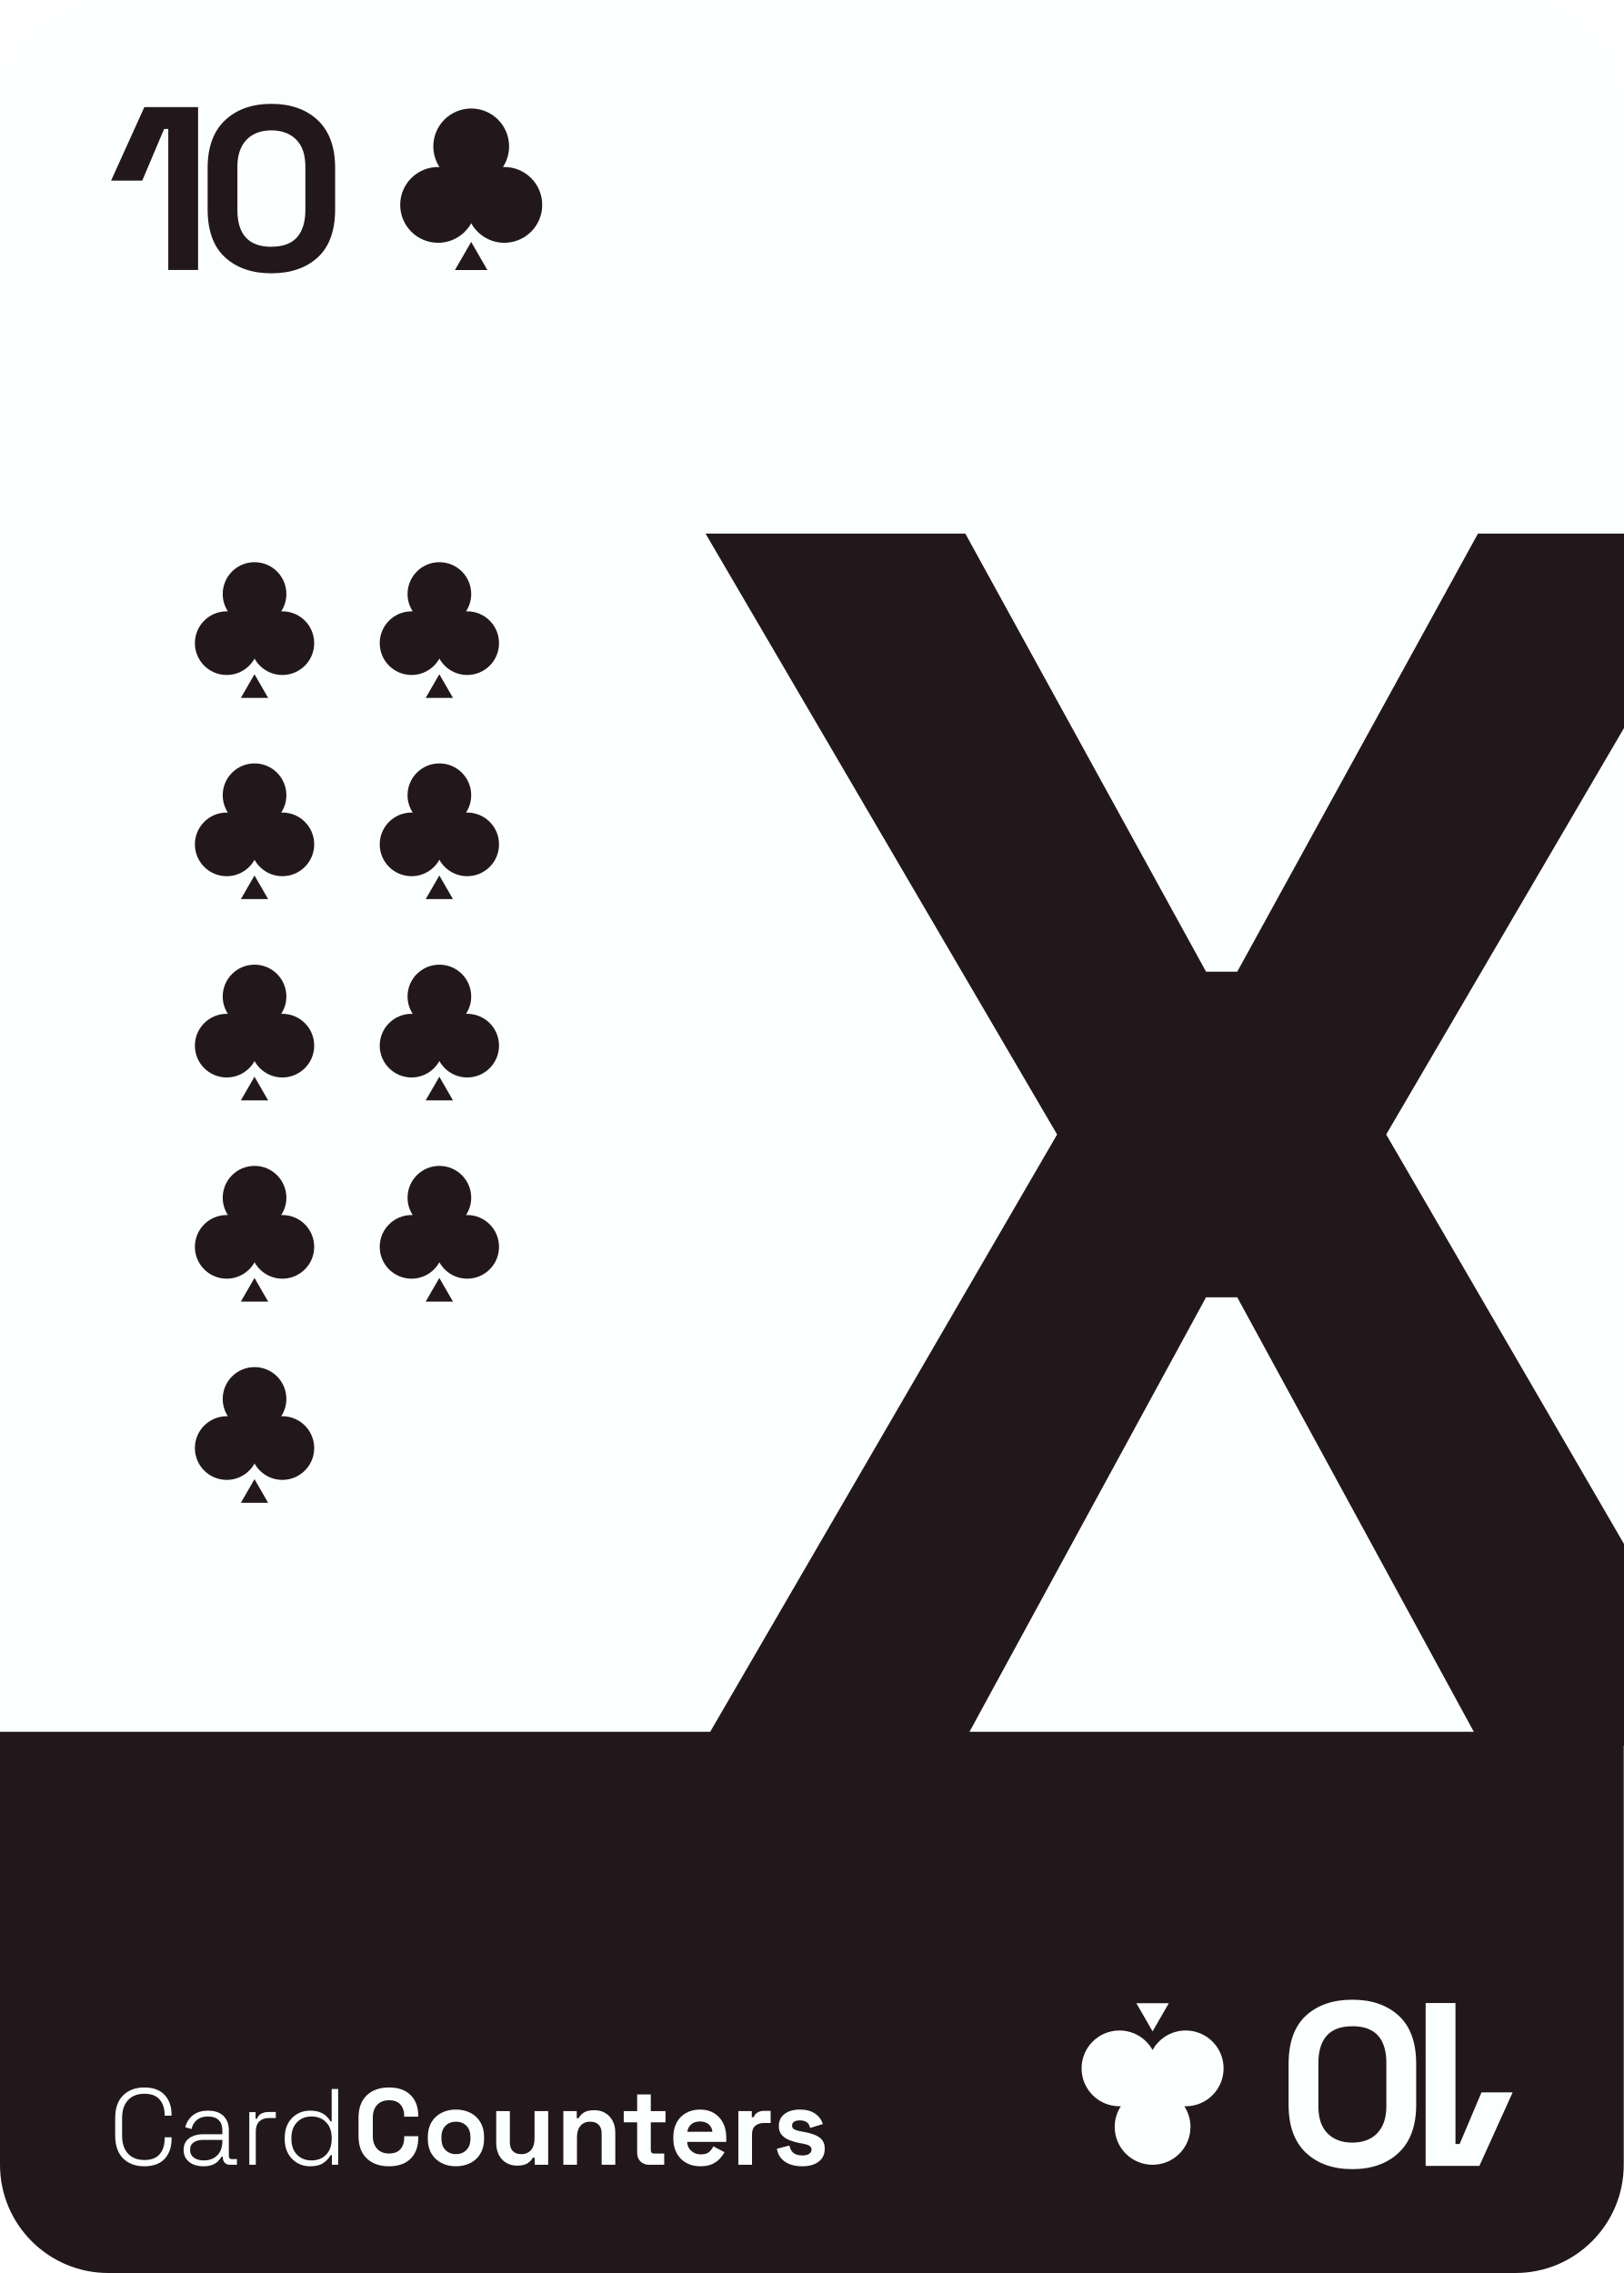
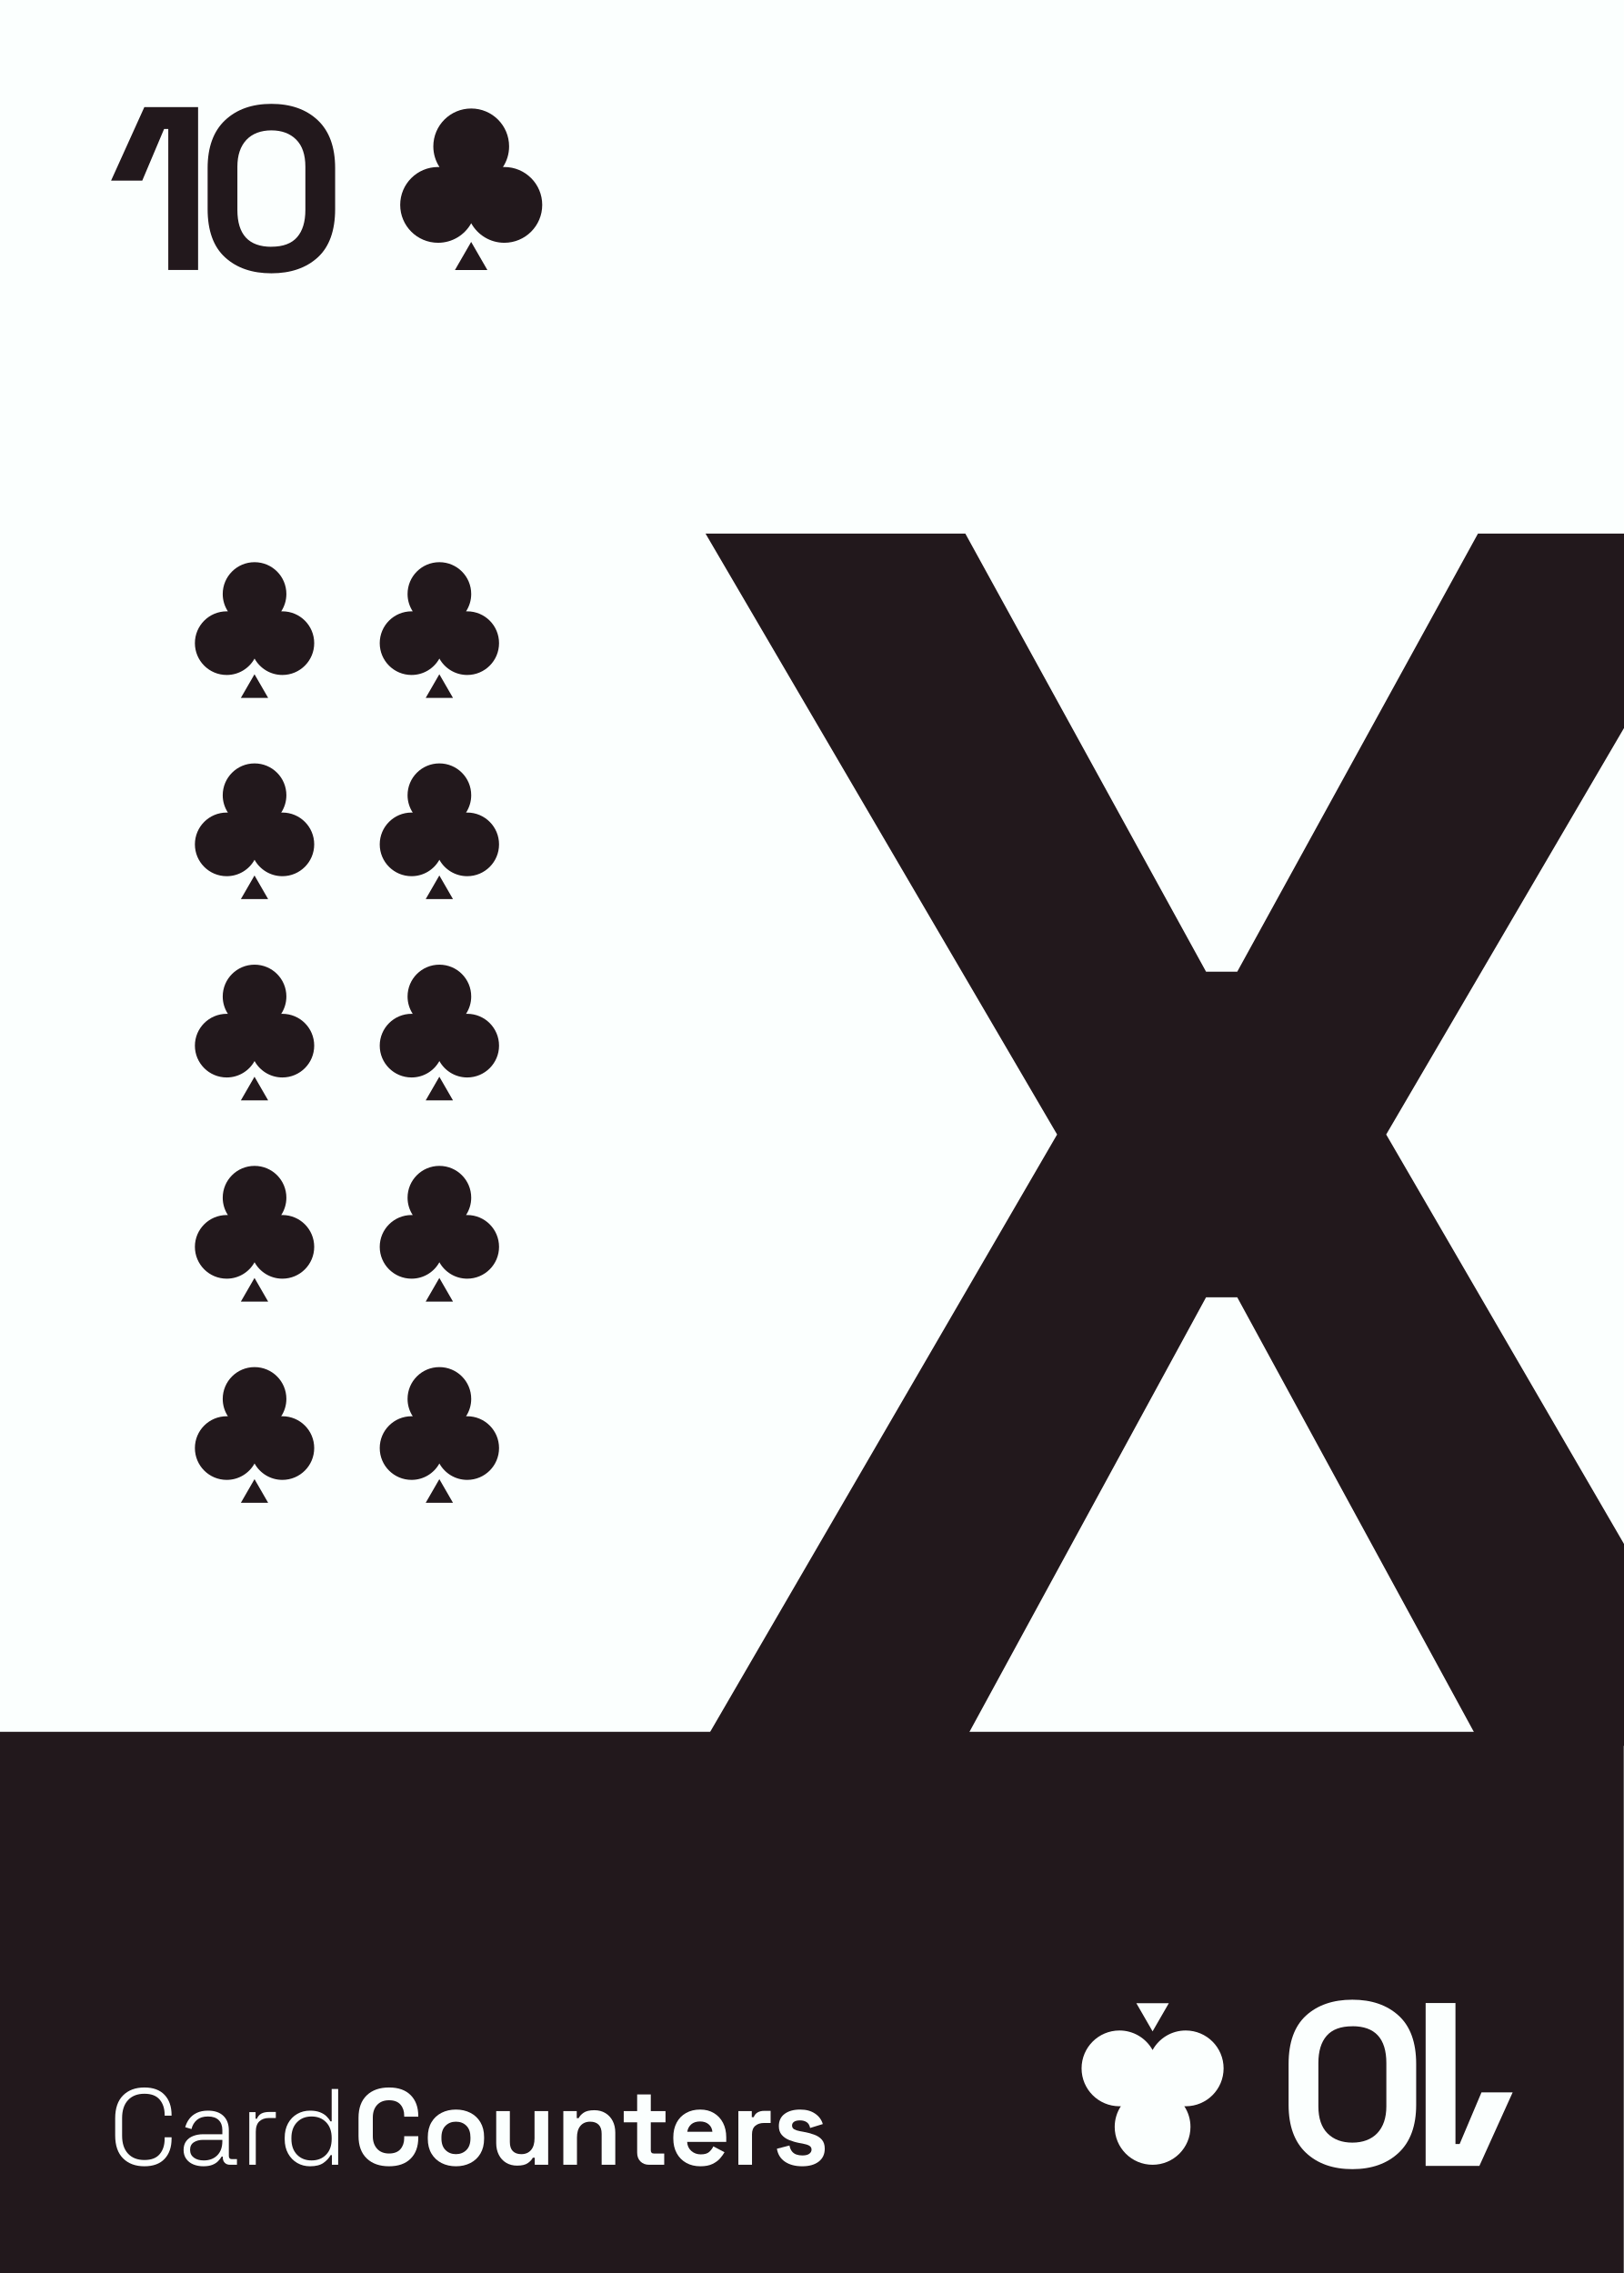
- <svg xmlns="http://www.w3.org/2000/svg" xmlns:xlink="http://www.w3.org/1999/xlink" id="Layer_1" data-name="Layer 1" viewBox="0 0 300 420">
+ <svg xmlns="http://www.w3.org/2000/svg" xmlns:xlink="http://www.w3.org/1999/xlink" id="Layer_1" version="1.1" viewBox="0 0 300 420">
  <defs>
    <style>
-       .cls-1 {
+       .st0 {
+         fill: none;
+       }
+ 
+       .st1 {
        fill: #22181c;
      }

-       .cls-2 {
+       .st2 {
+         clip-path: url(#clippath-11);
+       }
+ 
+       .st3 {
+         clip-path: url(#clippath-10);
+       }
+ 
+       .st4 {
+         clip-path: url(#clippath-1);
+       }
+ 
+       .st5 {
+         clip-path: url(#clippath-3);
+       }
+ 
+       .st6 {
+         clip-path: url(#clippath-4);
+       }
+ 
+       .st7 {
+         clip-path: url(#clippath-2);
+       }
+ 
+       .st8 {
+         clip-path: url(#clippath-7);
+       }
+ 
+       .st9 {
+         clip-path: url(#clippath-6);
+       }
+ 
+       .st10 {
+         clip-path: url(#clippath-9);
+       }
+ 
+       .st11 {
+         clip-path: url(#clippath-8);
+       }
+ 
+       .st12 {
+         clip-path: url(#clippath-5);
+       }
+ 
+       .st13 {
        fill: #fbfffe;
      }
+ 
+       .st14 {
+         clip-path: url(#clippath);
+       }
    </style>
-     <symbol id="Club" viewBox="0 0 26.25 29.85">
+     <symbol id="Club" viewBox="0 0 26.24 29.85">
      <g>
-         <path class="cls-1" d="M19.25,10.81c-.09,0-.18.01-.26.01.72-1.1,1.14-2.41,1.14-3.82,0-3.87-3.13-7-7-7s-7,3.13-7,7c0,1.41.42,2.72,1.14,3.82-.09,0-.18-.01-.26-.01-3.87,0-7,3.13-7,7s3.13,7,7,7c2.64,0,4.93-1.46,6.12-3.61,1.19,2.15,3.49,3.61,6.12,3.61,3.87,0,7-3.13,7-7s-3.13-7-7-7Z" />
-         <polygon class="cls-1" points="13.12 24.65 10.12 29.85 16.12 29.85 13.12 24.65" />
+         <path class="st1" d="M19.24,10.81c-.09,0-.18.01-.26.01.72-1.1,1.14-2.41,1.14-3.82,0-3.87-3.13-7-7-7s-7,3.13-7,7c0,1.41.42,2.72,1.14,3.82-.09,0-.18-.01-.26-.01-3.87,0-7,3.13-7,7s3.13,7,7,7c2.64,0,4.93-1.46,6.12-3.61,1.19,2.15,3.49,3.61,6.12,3.61,3.87,0,7-3.13,7-7s-3.13-7-7-7Z" />
+         <polygon class="st1" points="13.11 24.65 10.11 29.85 16.11 29.85 13.11 24.65" />
      </g>
    </symbol>
-     <symbol id="Clubs_Light_" data-name="Clubs (Light)" viewBox="0 0 26.25 29.85">
+     <symbol id="Clubs_Light_" viewBox="0 0 26.24 29.85">
      <g>
-         <path class="cls-2" d="M7,19.04c.09,0,.18-.01.26-.01-.72,1.1-1.14,2.41-1.14,3.82,0,3.87,3.13,7,7,7s7-3.13,7-7c0-1.41-.42-2.72-1.14-3.82.09,0,.18.01.26.01,3.87,0,7-3.13,7-7s-3.13-7-7-7c-2.64,0-4.93,1.46-6.12,3.61-1.19-2.15-3.49-3.61-6.12-3.61-3.87,0-7,3.13-7,7s3.13,7,7,7Z" />
-         <polygon class="cls-2" points="13.12 5.2 16.12 0 10.12 0 13.12 5.2" />
+         <path class="st13" d="M7,19.04c.09,0,.18-.01.26-.01-.72,1.1-1.14,2.41-1.14,3.82,0,3.87,3.13,7,7,7s7-3.13,7-7c0-1.41-.42-2.72-1.14-3.82.09,0,.18.01.26.01,3.87,0,7-3.13,7-7s-3.13-7-7-7c-2.64,0-4.93,1.46-6.12,3.61-1.19-2.15-3.49-3.61-6.12-3.61-3.87,0-7,3.13-7,7s3.13,7,7,7Z" />
+         <polygon class="st13" points="13.12 5.2 16.12 0 10.12 0 13.12 5.2" />
      </g>
    </symbol>
+     <clipPath id="clippath">
+       <rect class="st0" x="199.83" y="370.15" width="26.24" height="29.85" />
+     </clipPath>
+     <clipPath id="clippath-1">
+       <rect class="st0" x="36.01" y="103.88" width="22.04" height="25.07" />
+     </clipPath>
+     <clipPath id="clippath-2">
+       <rect class="st0" x="70.16" y="103.88" width="22.04" height="25.07" />
+     </clipPath>
+     <clipPath id="clippath-3">
+       <rect class="st0" x="36.01" y="141.06" width="22.04" height="25.07" />
+     </clipPath>
+     <clipPath id="clippath-4">
+       <rect class="st0" x="36.01" y="178.25" width="22.04" height="25.07" />
+     </clipPath>
+     <clipPath id="clippath-5">
+       <rect class="st0" x="36.01" y="215.43" width="22.04" height="25.07" />
+     </clipPath>
+     <clipPath id="clippath-6">
+       <rect class="st0" x="36.01" y="252.61" width="22.04" height="25.07" />
+     </clipPath>
+     <clipPath id="clippath-7">
+       <rect class="st0" x="70.16" y="141.06" width="22.04" height="25.07" />
+     </clipPath>
+     <clipPath id="clippath-8">
+       <rect class="st0" x="70.16" y="178.25" width="22.04" height="25.07" />
+     </clipPath>
+     <clipPath id="clippath-9">
+       <rect class="st0" x="70.16" y="215.43" width="22.04" height="25.07" />
+     </clipPath>
+     <clipPath id="clippath-10">
+       <rect class="st0" x="70.16" y="252.61" width="22.04" height="25.07" />
+     </clipPath>
+     <clipPath id="clippath-11">
+       <rect class="st0" x="73.94" y="20.05" width="26.24" height="29.85" />
+     </clipPath>
  </defs>
-   <rect class="cls-2" width="300" height="420" rx="20" ry="20" />
-   <path class="cls-1" d="M129.71,322.59l65.6-112.96-64.96-111.04h48l44.48,80.96h5.76l44.48-80.96h48l-64.96,111.04,65.6,112.96h-48l-45.12-82.88h-5.76l-45.12,82.88h-48Z" />
-   <path class="cls-1" d="M0,320h300v80c0,11.04-8.96,20-20,20H20c-11.04,0-20-8.96-20-20v-80h0Z" />
+   <rect class="st13" width="300" height="420" />
+   <path class="st1" d="M129.71,322.59l65.6-112.96-64.96-111.04h48l44.48,80.96h5.76l44.48-80.96h48l-64.96,111.04,65.6,112.96h-48l-45.12-82.88h-5.76l-45.12,82.88h-48Z" />
+   <path class="st1" d="M0,320h300v100H0v-100h0Z" />
  <g>
-     <path class="cls-2" d="M26.68,400.28c-1.64,0-2.95-.48-3.93-1.45s-1.47-2.38-1.47-4.25v-3.16c0-1.87.49-3.28,1.47-4.25s2.29-1.45,3.93-1.45,2.87.46,3.73,1.37c.86.91,1.29,2.16,1.29,3.73v.1h-1.28v-.14c0-1.15-.3-2.08-.91-2.81-.61-.73-1.55-1.09-2.83-1.09s-2.3.39-3.03,1.18c-.73.79-1.09,1.89-1.09,3.32v3.24c0,1.43.36,2.53,1.09,3.32.73.79,1.74,1.18,3.03,1.18s2.22-.36,2.83-1.09c.61-.73.91-1.66.91-2.81v-.3h1.28v.26c0,1.57-.43,2.82-1.29,3.73-.86.91-2.1,1.37-3.73,1.37Z" />
-     <path class="cls-2" d="M37.56,400.28c-.68,0-1.3-.12-1.85-.35-.55-.23-.99-.58-1.31-1.03-.32-.45-.48-1-.48-1.64s.16-1.19.48-1.62c.32-.43.75-.75,1.3-.96.55-.21,1.15-.32,1.82-.32h3.56v-.78c0-.79-.23-1.4-.68-1.84-.45-.44-1.11-.66-1.98-.66s-1.53.21-2.03.63-.84.98-1.01,1.69l-1.16-.34c.16-.57.41-1.09.76-1.55.35-.46.81-.83,1.38-1.1.57-.27,1.26-.41,2.06-.41,1.23,0,2.18.32,2.85.96s1.01,1.53,1.01,2.68v4.72c0,.4.19.6.56.6h.94v1.04h-1.28c-.41,0-.74-.12-.98-.37-.24-.25-.36-.58-.36-1.01v-.14h-.2c-.17.29-.4.58-.67.86-.27.28-.63.51-1.07.68-.44.17-.99.26-1.66.26ZM37.64,399.2c1.03,0,1.86-.31,2.49-.93.63-.62.95-1.5.95-2.63v-.24h-3.54c-.69,0-1.27.15-1.73.45-.46.3-.69.76-.69,1.39s.24,1.11.71,1.45c.47.34,1.08.51,1.81.51Z" />
-     <path class="cls-2" d="M46.06,400v-9.72h1.16v1.22h.24c.19-.44.46-.76.83-.96.37-.2.88-.3,1.53-.3h1.14v1.12h-1.28c-.73,0-1.32.21-1.76.62-.44.41-.66,1.06-.66,1.94v6.08h-1.2Z" />
-     <path class="cls-2" d="M57.28,400.28c-.87,0-1.65-.2-2.36-.61-.71-.41-1.27-.99-1.69-1.74-.42-.75-.63-1.64-.63-2.67v-.24c0-1.03.21-1.92.62-2.67.41-.75.98-1.33,1.69-1.74.71-.41,1.5-.61,2.37-.61.72,0,1.33.1,1.82.29.49.19.9.44,1.21.74s.56.62.73.95h.24v-5.98h1.2v14h-1.16v-1.78h-.24c-.28.53-.72,1.01-1.31,1.43-.59.42-1.42.63-2.49.63ZM57.56,399.2c1.11,0,2-.35,2.69-1.06.69-.71,1.03-1.68,1.03-2.92v-.16c0-1.24-.34-2.21-1.03-2.92-.69-.71-1.58-1.06-2.69-1.06s-1.99.35-2.68,1.06c-.69.71-1.04,1.68-1.04,2.92v.16c0,1.24.35,2.21,1.04,2.92.69.71,1.59,1.06,2.68,1.06Z" />
-     <path class="cls-2" d="M71.88,400.28c-1.73,0-3.11-.48-4.12-1.45-1.01-.97-1.52-2.35-1.52-4.15v-3.36c0-1.8.51-3.18,1.52-4.15,1.01-.97,2.39-1.45,4.12-1.45s3.05.47,3.99,1.41c.94.94,1.41,2.23,1.41,3.87v.12h-2.6v-.2c0-.83-.23-1.51-.69-2.04s-1.16-.8-2.11-.8-1.67.29-2.2.86-.8,1.35-.8,2.34v3.44c0,.97.27,1.75.8,2.33s1.27.87,2.2.87,1.65-.27,2.11-.81.69-1.22.69-2.03v-.36h2.6v.28c0,1.64-.47,2.93-1.41,3.87-.94.94-2.27,1.41-3.99,1.41Z" />
-     <path class="cls-2" d="M84.24,400.28c-.99,0-1.87-.2-2.66-.6-.79-.4-1.41-.98-1.86-1.74-.45-.76-.68-1.67-.68-2.74v-.32c0-1.07.23-1.98.68-2.74.45-.76,1.07-1.34,1.86-1.74.79-.4,1.67-.6,2.66-.6s1.87.2,2.66.6c.79.4,1.41.98,1.86,1.74.45.76.68,1.67.68,2.74v.32c0,1.07-.23,1.98-.68,2.74-.45.76-1.07,1.34-1.86,1.74-.79.4-1.67.6-2.66.6ZM84.24,398.04c.77,0,1.41-.25,1.92-.75.51-.5.76-1.22.76-2.15v-.2c0-.93-.25-1.65-.75-2.15s-1.14-.75-1.93-.75-1.41.25-1.92.75c-.51.5-.76,1.22-.76,2.15v.2c0,.93.25,1.65.76,2.15.51.5,1.15.75,1.92.75Z" />
-     <path class="cls-2" d="M95.54,400.16c-.77,0-1.45-.18-2.03-.53-.58-.35-1.03-.84-1.35-1.47-.32-.63-.48-1.35-.48-2.16v-5.92h2.52v5.72c0,.75.18,1.31.55,1.68.37.37.89.56,1.57.56.77,0,1.37-.26,1.8-.77.43-.51.64-1.23.64-2.15v-5.04h2.52v9.92h-2.48v-1.3h-.36c-.16.33-.46.66-.9.98-.44.32-1.11.48-2,.48Z" />
-     <path class="cls-2" d="M104.08,400v-9.92h2.48v1.3h.36c.16-.35.46-.68.9-.99.44-.31,1.11-.47,2-.47.77,0,1.45.18,2.03.53s1.03.84,1.35,1.46.48,1.34.48,2.17v5.92h-2.52v-5.72c0-.75-.18-1.31-.55-1.68-.37-.37-.89-.56-1.57-.56-.77,0-1.37.26-1.8.77-.43.51-.64,1.23-.64,2.15v5.04h-2.52Z" />
-     <path class="cls-2" d="M119.92,400c-.65,0-1.18-.2-1.59-.61-.41-.41-.61-.95-.61-1.63v-5.6h-2.48v-2.08h2.48v-3.08h2.52v3.08h2.72v2.08h-2.72v5.16c0,.4.19.6.56.6h1.92v2.08h-2.8Z" />
-     <path class="cls-2" d="M129.4,400.28c-.99,0-1.86-.21-2.61-.63-.75-.42-1.34-1.01-1.76-1.78s-.63-1.67-.63-2.71v-.24c0-1.04.21-1.94.62-2.71.41-.77.99-1.36,1.74-1.78.75-.42,1.61-.63,2.6-.63s1.82.22,2.54.65,1.28,1.03,1.68,1.8c.4.77.6,1.66.6,2.67v.86h-7.22c.03.68.28,1.23.76,1.66.48.43,1.07.64,1.76.64s1.23-.15,1.56-.46c.33-.31.59-.65.76-1.02l2.06,1.08c-.19.35-.46.72-.81,1.13-.35.41-.82.75-1.41,1.04-.59.29-1.33.43-2.24.43ZM126.98,393.9h4.64c-.05-.57-.28-1.03-.69-1.38-.41-.35-.94-.52-1.59-.52s-1.22.17-1.62.52c-.4.35-.65.81-.74,1.38Z" />
-     <path class="cls-2" d="M136.42,400v-9.92h2.48v1.12h.36c.15-.4.39-.69.73-.88.34-.19.74-.28,1.19-.28h1.2v2.24h-1.24c-.64,0-1.17.17-1.58.51s-.62.86-.62,1.57v5.64h-2.52Z" />
-     <path class="cls-2" d="M148.22,400.28c-1.29,0-2.35-.28-3.18-.84-.83-.56-1.33-1.36-1.5-2.4l2.32-.6c.09.47.25.83.47,1.1.22.27.49.46.82.57.33.11.68.17,1.07.17.59,0,1.02-.1,1.3-.31.28-.21.42-.46.42-.77s-.13-.54-.4-.71c-.27-.17-.69-.3-1.28-.41l-.56-.1c-.69-.13-1.33-.32-1.9-.55-.57-.23-1.03-.56-1.38-.97-.35-.41-.52-.95-.52-1.6,0-.99.36-1.74,1.08-2.27.72-.53,1.67-.79,2.84-.79,1.11,0,2.03.25,2.76.74.73.49,1.21,1.14,1.44,1.94l-2.34.72c-.11-.51-.32-.87-.65-1.08-.33-.21-.73-.32-1.21-.32s-.85.08-1.1.25c-.25.17-.38.4-.38.69,0,.32.13.56.4.71.27.15.63.27,1.08.35l.56.1c.75.13,1.42.31,2.03.53.61.22,1.09.53,1.44.94.35.41.53.96.53,1.65,0,1.04-.38,1.84-1.13,2.41-.75.57-1.76.85-3.03.85Z" />
+     <path class="st13" d="M26.68,400.28c-1.64,0-2.95-.48-3.93-1.45s-1.47-2.38-1.47-4.25v-3.16c0-1.87.49-3.28,1.47-4.25s2.29-1.45,3.93-1.45,2.87.46,3.73,1.37,1.29,2.16,1.29,3.73v.1h-1.28v-.14c0-1.15-.3-2.08-.91-2.81s-1.55-1.09-2.83-1.09-2.3.39-3.03,1.18c-.73.79-1.09,1.89-1.09,3.32v3.24c0,1.43.36,2.53,1.09,3.32s1.74,1.18,3.03,1.18,2.22-.36,2.83-1.09.91-1.66.91-2.81v-.3h1.28v.26c0,1.57-.43,2.82-1.29,3.73s-2.1,1.37-3.73,1.37Z" />
+     <path class="st13" d="M37.56,400.28c-.68,0-1.3-.12-1.85-.35s-.99-.58-1.31-1.03-.48-1-.48-1.64.16-1.19.48-1.62.75-.75,1.3-.96,1.15-.32,1.82-.32h3.56v-.78c0-.79-.23-1.4-.68-1.84s-1.11-.66-1.98-.66-1.53.21-2.03.63-.84.98-1.01,1.69l-1.16-.34c.16-.57.41-1.09.76-1.55s.81-.83,1.38-1.1c.57-.27,1.26-.41,2.06-.41,1.23,0,2.18.32,2.85.96s1.01,1.53,1.01,2.68v4.72c0,.4.19.6.56.6h.94v1.04h-1.28c-.41,0-.74-.12-.98-.37-.24-.25-.36-.58-.36-1.01v-.14h-.2c-.17.29-.4.58-.67.86-.27.28-.63.51-1.07.68-.44.17-.99.26-1.66.26h0ZM37.64,399.2c1.03,0,1.86-.31,2.49-.93s.95-1.5.95-2.63v-.24h-3.54c-.69,0-1.27.15-1.73.45-.46.3-.69.76-.69,1.39s.24,1.11.71,1.45c.47.34,1.08.51,1.81.51h0Z" />
+     <path class="st13" d="M46.06,400v-9.72h1.16v1.22h.24c.19-.44.46-.76.83-.96.37-.2.88-.3,1.53-.3h1.14v1.12h-1.28c-.73,0-1.32.21-1.76.62s-.66,1.06-.66,1.94v6.08h-1.2Z" />
+     <path class="st13" d="M57.28,400.28c-.87,0-1.65-.2-2.36-.61-.71-.41-1.27-.99-1.69-1.74s-.63-1.64-.63-2.67v-.24c0-1.03.21-1.92.62-2.67s.98-1.33,1.69-1.74,1.5-.61,2.37-.61c.72,0,1.33.1,1.82.29.49.19.9.44,1.21.74s.56.62.73.95h.24v-5.98h1.2v14h-1.16v-1.78h-.24c-.28.53-.72,1.01-1.31,1.43-.59.42-1.42.63-2.49.63h0ZM57.56,399.2c1.11,0,2-.35,2.69-1.06s1.03-1.68,1.03-2.92v-.16c0-1.24-.34-2.21-1.03-2.92-.69-.71-1.58-1.06-2.69-1.06s-1.99.35-2.68,1.06-1.04,1.68-1.04,2.92v.16c0,1.24.35,2.21,1.04,2.92.69.71,1.59,1.06,2.68,1.06Z" />
+     <path class="st13" d="M71.88,400.28c-1.73,0-3.11-.48-4.12-1.45s-1.52-2.35-1.52-4.15v-3.36c0-1.8.51-3.18,1.52-4.15,1.01-.97,2.39-1.45,4.12-1.45s3.05.47,3.99,1.41c.94.94,1.41,2.23,1.41,3.87v.12h-2.6v-.2c0-.83-.23-1.51-.69-2.04s-1.16-.8-2.11-.8-1.67.29-2.2.86-.8,1.35-.8,2.34v3.44c0,.97.27,1.75.8,2.33s1.27.87,2.2.87,1.65-.27,2.11-.81.69-1.22.69-2.03v-.36h2.6v.28c0,1.64-.47,2.93-1.41,3.87s-2.27,1.41-3.99,1.41h0Z" />
+     <path class="st13" d="M84.24,400.28c-.99,0-1.87-.2-2.66-.6s-1.41-.98-1.86-1.74c-.45-.76-.68-1.67-.68-2.74v-.32c0-1.07.23-1.98.68-2.74.45-.76,1.07-1.34,1.86-1.74s1.67-.6,2.66-.6,1.87.2,2.66.6,1.41.98,1.86,1.74c.45.76.68,1.67.68,2.74v.32c0,1.07-.23,1.98-.68,2.74-.45.76-1.07,1.34-1.86,1.74s-1.67.6-2.66.6ZM84.24,398.04c.77,0,1.41-.25,1.92-.75.51-.5.76-1.22.76-2.15v-.2c0-.93-.25-1.65-.75-2.15s-1.14-.75-1.93-.75-1.41.25-1.92.75c-.51.5-.76,1.22-.76,2.15v.2c0,.93.25,1.65.76,2.15s1.15.75,1.92.75Z" />
+     <path class="st13" d="M95.54,400.16c-.77,0-1.45-.18-2.03-.53s-1.03-.84-1.35-1.47-.48-1.35-.48-2.16v-5.92h2.52v5.72c0,.75.18,1.31.55,1.68s.89.56,1.57.56c.77,0,1.37-.26,1.8-.77.43-.51.64-1.23.64-2.15v-5.04h2.52v9.92h-2.48v-1.3h-.36c-.16.33-.46.66-.9.98s-1.11.48-2,.48h0Z" />
+     <path class="st13" d="M104.08,400v-9.92h2.48v1.3h.36c.16-.35.46-.68.9-.99s1.11-.47,2-.47c.77,0,1.45.18,2.03.53s1.03.84,1.35,1.46.48,1.34.48,2.17v5.92h-2.52v-5.72c0-.75-.18-1.31-.55-1.68s-.89-.56-1.57-.56c-.77,0-1.37.26-1.8.77-.43.51-.64,1.23-.64,2.15v5.04h-2.52Z" />
+     <path class="st13" d="M119.92,400c-.65,0-1.18-.2-1.59-.61-.41-.41-.61-.95-.61-1.63v-5.6h-2.48v-2.08h2.48v-3.08h2.52v3.08h2.72v2.08h-2.72v5.16c0,.4.19.6.56.6h1.92v2.08s-2.8,0-2.8,0Z" />
+     <path class="st13" d="M129.4,400.28c-.99,0-1.86-.21-2.61-.63s-1.34-1.01-1.76-1.78-.63-1.67-.63-2.71v-.24c0-1.04.21-1.94.62-2.71s.99-1.36,1.74-1.78,1.61-.63,2.6-.63,1.82.22,2.54.65,1.28,1.03,1.68,1.8.6,1.66.6,2.67v.86h-7.22c.03.68.28,1.23.76,1.66s1.07.64,1.76.64,1.23-.15,1.56-.46.59-.65.76-1.02l2.06,1.08c-.19.35-.46.72-.81,1.13-.35.41-.82.75-1.41,1.04s-1.33.43-2.24.43h0ZM126.98,393.9h4.64c-.05-.57-.28-1.03-.69-1.38s-.94-.52-1.59-.52-1.22.17-1.62.52c-.4.35-.65.81-.74,1.38Z" />
+     <path class="st13" d="M136.42,400v-9.92h2.48v1.12h.36c.15-.4.39-.69.73-.88s.74-.28,1.19-.28h1.2v2.24h-1.24c-.64,0-1.17.17-1.58.51s-.62.86-.62,1.57v5.64h-2.52,0Z" />
+     <path class="st13" d="M148.22,400.28c-1.29,0-2.35-.28-3.18-.84-.83-.56-1.33-1.36-1.5-2.4l2.32-.6c.09.47.25.83.47,1.1.22.27.49.46.82.57.33.11.68.17,1.07.17.59,0,1.02-.1,1.3-.31s.42-.46.42-.77-.13-.54-.4-.71c-.27-.17-.69-.3-1.28-.41l-.56-.1c-.69-.13-1.33-.32-1.9-.55-.57-.23-1.03-.56-1.38-.97s-.52-.95-.52-1.6c0-.99.36-1.74,1.08-2.27s1.67-.79,2.84-.79,2.03.25,2.76.74,1.21,1.14,1.44,1.94l-2.34.72c-.11-.51-.32-.87-.65-1.08-.33-.21-.73-.32-1.21-.32s-.85.08-1.1.25-.38.4-.38.69c0,.32.13.56.4.71.27.15.63.27,1.08.35l.56.1c.75.13,1.42.31,2.03.53s1.09.53,1.44.94.53.96.53,1.65c0,1.04-.38,1.84-1.13,2.41s-1.76.85-3.03.85h0Z" />
  </g>
  <g>
-     <path class="cls-1" d="M31.09,49.89v-26.06h-.77l-4.04,9.55h-5.76l6.15-13.59h9.93v30.1h-5.5Z" />
-     <path class="cls-1" d="M50.14,50.5c-3.56,0-6.41-.98-8.56-2.95-2.15-1.96-3.22-4.94-3.22-8.92v-7.57c0-3.87,1.08-6.82,3.22-8.84,2.15-2.02,5-3.03,8.56-3.03s6.44,1.01,8.58,3.03c2.13,2.02,3.2,4.97,3.2,8.84v7.57c0,3.98-1.07,6.96-3.2,8.92-2.14,1.96-5,2.95-8.58,2.95ZM50.14,45.59c2.15,0,3.73-.59,4.75-1.76,1.02-1.17,1.53-2.85,1.53-5.03v-8c0-2.21-.57-3.88-1.7-5.01-1.13-1.13-2.66-1.7-4.58-1.7s-3.52.59-4.62,1.76c-1.1,1.18-1.66,2.82-1.66,4.95v8c0,2.26.52,3.96,1.57,5.1,1.05,1.13,2.62,1.7,4.71,1.7Z" />
+     <path class="st1" d="M31.09,49.89v-26.06h-.77l-4.04,9.55h-5.76l6.15-13.59h9.93v30.1s-5.51,0-5.51,0Z" />
+     <path class="st1" d="M50.14,50.5c-3.56,0-6.41-.98-8.56-2.95-2.15-1.96-3.22-4.94-3.22-8.92v-7.57c0-3.87,1.08-6.82,3.22-8.84,2.15-2.02,5-3.03,8.56-3.03s6.44,1.01,8.58,3.03c2.13,2.02,3.2,4.97,3.2,8.84v7.57c0,3.98-1.07,6.96-3.2,8.92-2.14,1.96-5,2.95-8.58,2.95ZM50.14,45.59c2.15,0,3.73-.59,4.75-1.76s1.53-2.85,1.53-5.03v-8c0-2.21-.57-3.88-1.7-5.01s-2.66-1.7-4.58-1.7-3.52.59-4.62,1.76c-1.1,1.18-1.66,2.82-1.66,4.95v8c0,2.26.52,3.96,1.57,5.1,1.05,1.13,2.62,1.7,4.71,1.7h0Z" />
  </g>
  <g>
-     <path class="cls-2" d="M268.91,370.11v26.06h.77l4.04-9.55h5.76l-6.15,13.59h-9.93v-30.1h5.5Z" />
-     <path class="cls-2" d="M249.86,369.5c3.55,0,6.41.98,8.56,2.95,2.15,1.96,3.23,4.94,3.23,8.92v7.57c0,3.87-1.08,6.82-3.23,8.84-2.15,2.02-5,3.03-8.56,3.03s-6.44-1.01-8.58-3.03c-2.13-2.02-3.2-4.97-3.2-8.84v-7.57c0-3.98,1.07-6.96,3.2-8.92,2.14-1.96,5-2.95,8.58-2.95ZM249.86,374.41c-2.15,0-3.73.59-4.75,1.76-1.02,1.17-1.53,2.85-1.53,5.03v8c0,2.21.57,3.88,1.7,5.01,1.13,1.13,2.66,1.7,4.58,1.7s3.52-.59,4.62-1.76c1.1-1.18,1.66-2.82,1.66-4.95v-8c0-2.26-.52-3.96-1.57-5.1s-2.62-1.7-4.71-1.7Z" />
+     <path class="st13" d="M268.91,370.11v26.06h.77l4.04-9.55h5.76l-6.15,13.59h-9.93v-30.1h5.51,0Z" />
+     <path class="st13" d="M249.86,369.5c3.55,0,6.41.98,8.56,2.95,2.15,1.96,3.23,4.94,3.23,8.92v7.57c0,3.87-1.08,6.82-3.23,8.84-2.15,2.02-5,3.03-8.56,3.03s-6.44-1.01-8.58-3.03c-2.13-2.02-3.2-4.97-3.2-8.84v-7.57c0-3.98,1.07-6.96,3.2-8.92,2.14-1.96,5-2.95,8.58-2.95h0ZM249.86,374.41c-2.15,0-3.73.59-4.75,1.76s-1.53,2.85-1.53,5.03v8c0,2.21.57,3.88,1.7,5.01,1.13,1.13,2.66,1.7,4.58,1.7s3.52-.59,4.62-1.76c1.1-1.18,1.66-2.82,1.66-4.95v-8c0-2.26-.52-3.96-1.57-5.1s-2.62-1.7-4.71-1.7h0Z" />
  </g>
-   <use width="26.25" height="29.85" transform="translate(199.83 370.15)" xlink:href="#Clubs_Light_" />
-   <use width="26.25" height="29.85" transform="translate(36 103.88) scale(.84)" xlink:href="#Club" />
-   <use width="26.25" height="29.85" transform="translate(70.15 103.88) scale(.84)" xlink:href="#Club" />
-   <use width="26.25" height="29.85" transform="translate(36 141.06) scale(.84)" xlink:href="#Club" />
-   <use width="26.25" height="29.85" transform="translate(36 178.25) scale(.84)" xlink:href="#Club" />
-   <use width="26.25" height="29.85" transform="translate(36 215.43) scale(.84)" xlink:href="#Club" />
-   <use width="26.25" height="29.85" transform="translate(36 252.61) scale(.84)" xlink:href="#Club" />
-   <use width="26.25" height="29.85" transform="translate(70.15 141.06) scale(.84)" xlink:href="#Club" />
-   <use width="26.25" height="29.85" transform="translate(70.15 178.25) scale(.84)" xlink:href="#Club" />
-   <use width="26.25" height="29.85" transform="translate(70.15 215.43) scale(.84)" xlink:href="#Club" />
-   <use width="26.25" height="29.85" transform="translate(73.93 20.05)" xlink:href="#Club" />
+   <g class="st14">
+     <use width="26.24" height="29.85" transform="translate(199.83 370.15)" xlink:href="#Clubs_Light_" />
+   </g>
+   <g class="st4">
+     <use width="26.24" height="29.85" transform="translate(36.01 103.88) scale(.84)" xlink:href="#Club" />
+   </g>
+   <g class="st7">
+     <use width="26.24" height="29.85" transform="translate(70.16 103.88) scale(.84)" xlink:href="#Club" />
+   </g>
+   <g class="st5">
+     <use width="26.24" height="29.85" transform="translate(36.01 141.06) scale(.84)" xlink:href="#Club" />
+   </g>
+   <g class="st6">
+     <use width="26.24" height="29.85" transform="translate(36.01 178.25) scale(.84)" xlink:href="#Club" />
+   </g>
+   <g class="st12">
+     <use width="26.24" height="29.85" transform="translate(36.01 215.43) scale(.84)" xlink:href="#Club" />
+   </g>
+   <g class="st9">
+     <use width="26.24" height="29.85" transform="translate(36.01 252.61) scale(.84)" xlink:href="#Club" />
+   </g>
+   <g class="st8">
+     <use width="26.24" height="29.85" transform="translate(70.16 141.06) scale(.84)" xlink:href="#Club" />
+   </g>
+   <g class="st11">
+     <use width="26.24" height="29.85" transform="translate(70.16 178.25) scale(.84)" xlink:href="#Club" />
+   </g>
+   <g class="st10">
+     <use width="26.24" height="29.85" transform="translate(70.16 215.43) scale(.84)" xlink:href="#Club" />
+   </g>
+   <g class="st3">
+     <use width="26.24" height="29.85" transform="translate(70.16 252.61) scale(.84)" xlink:href="#Club" />
+   </g>
+   <g class="st2">
+     <use width="26.24" height="29.85" transform="translate(73.94 20.05)" xlink:href="#Club" />
+   </g>
</svg>
